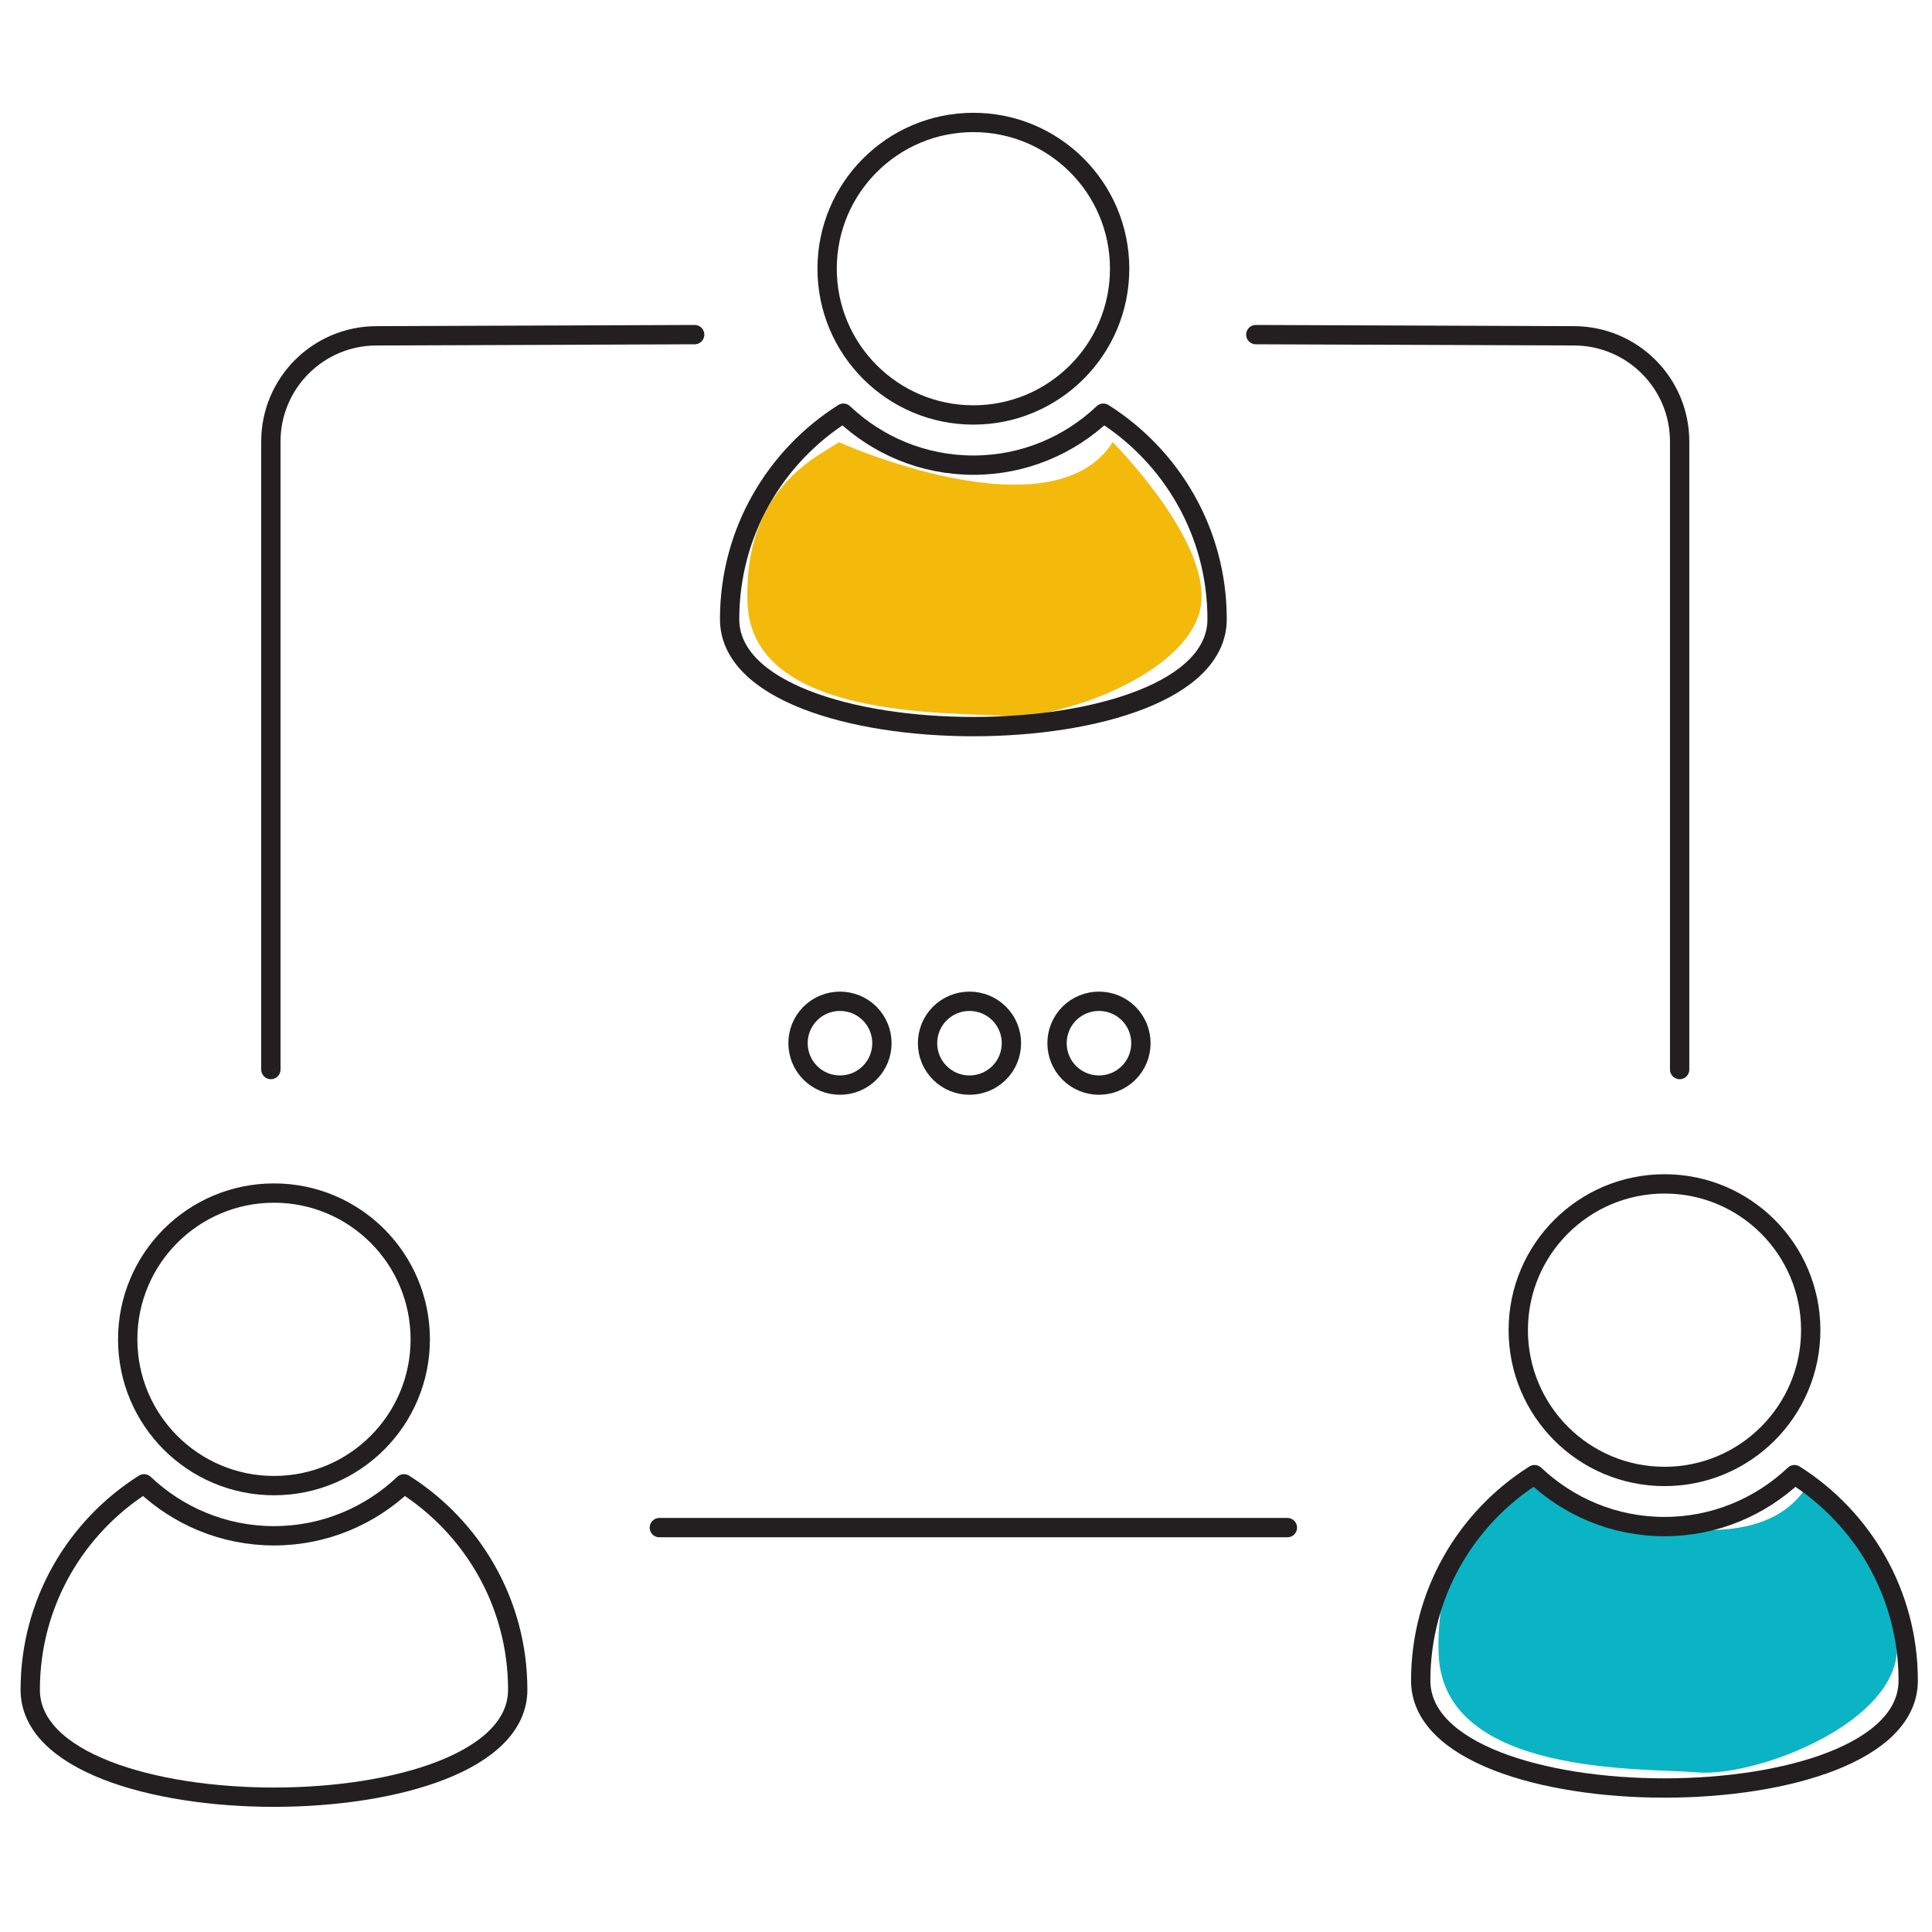
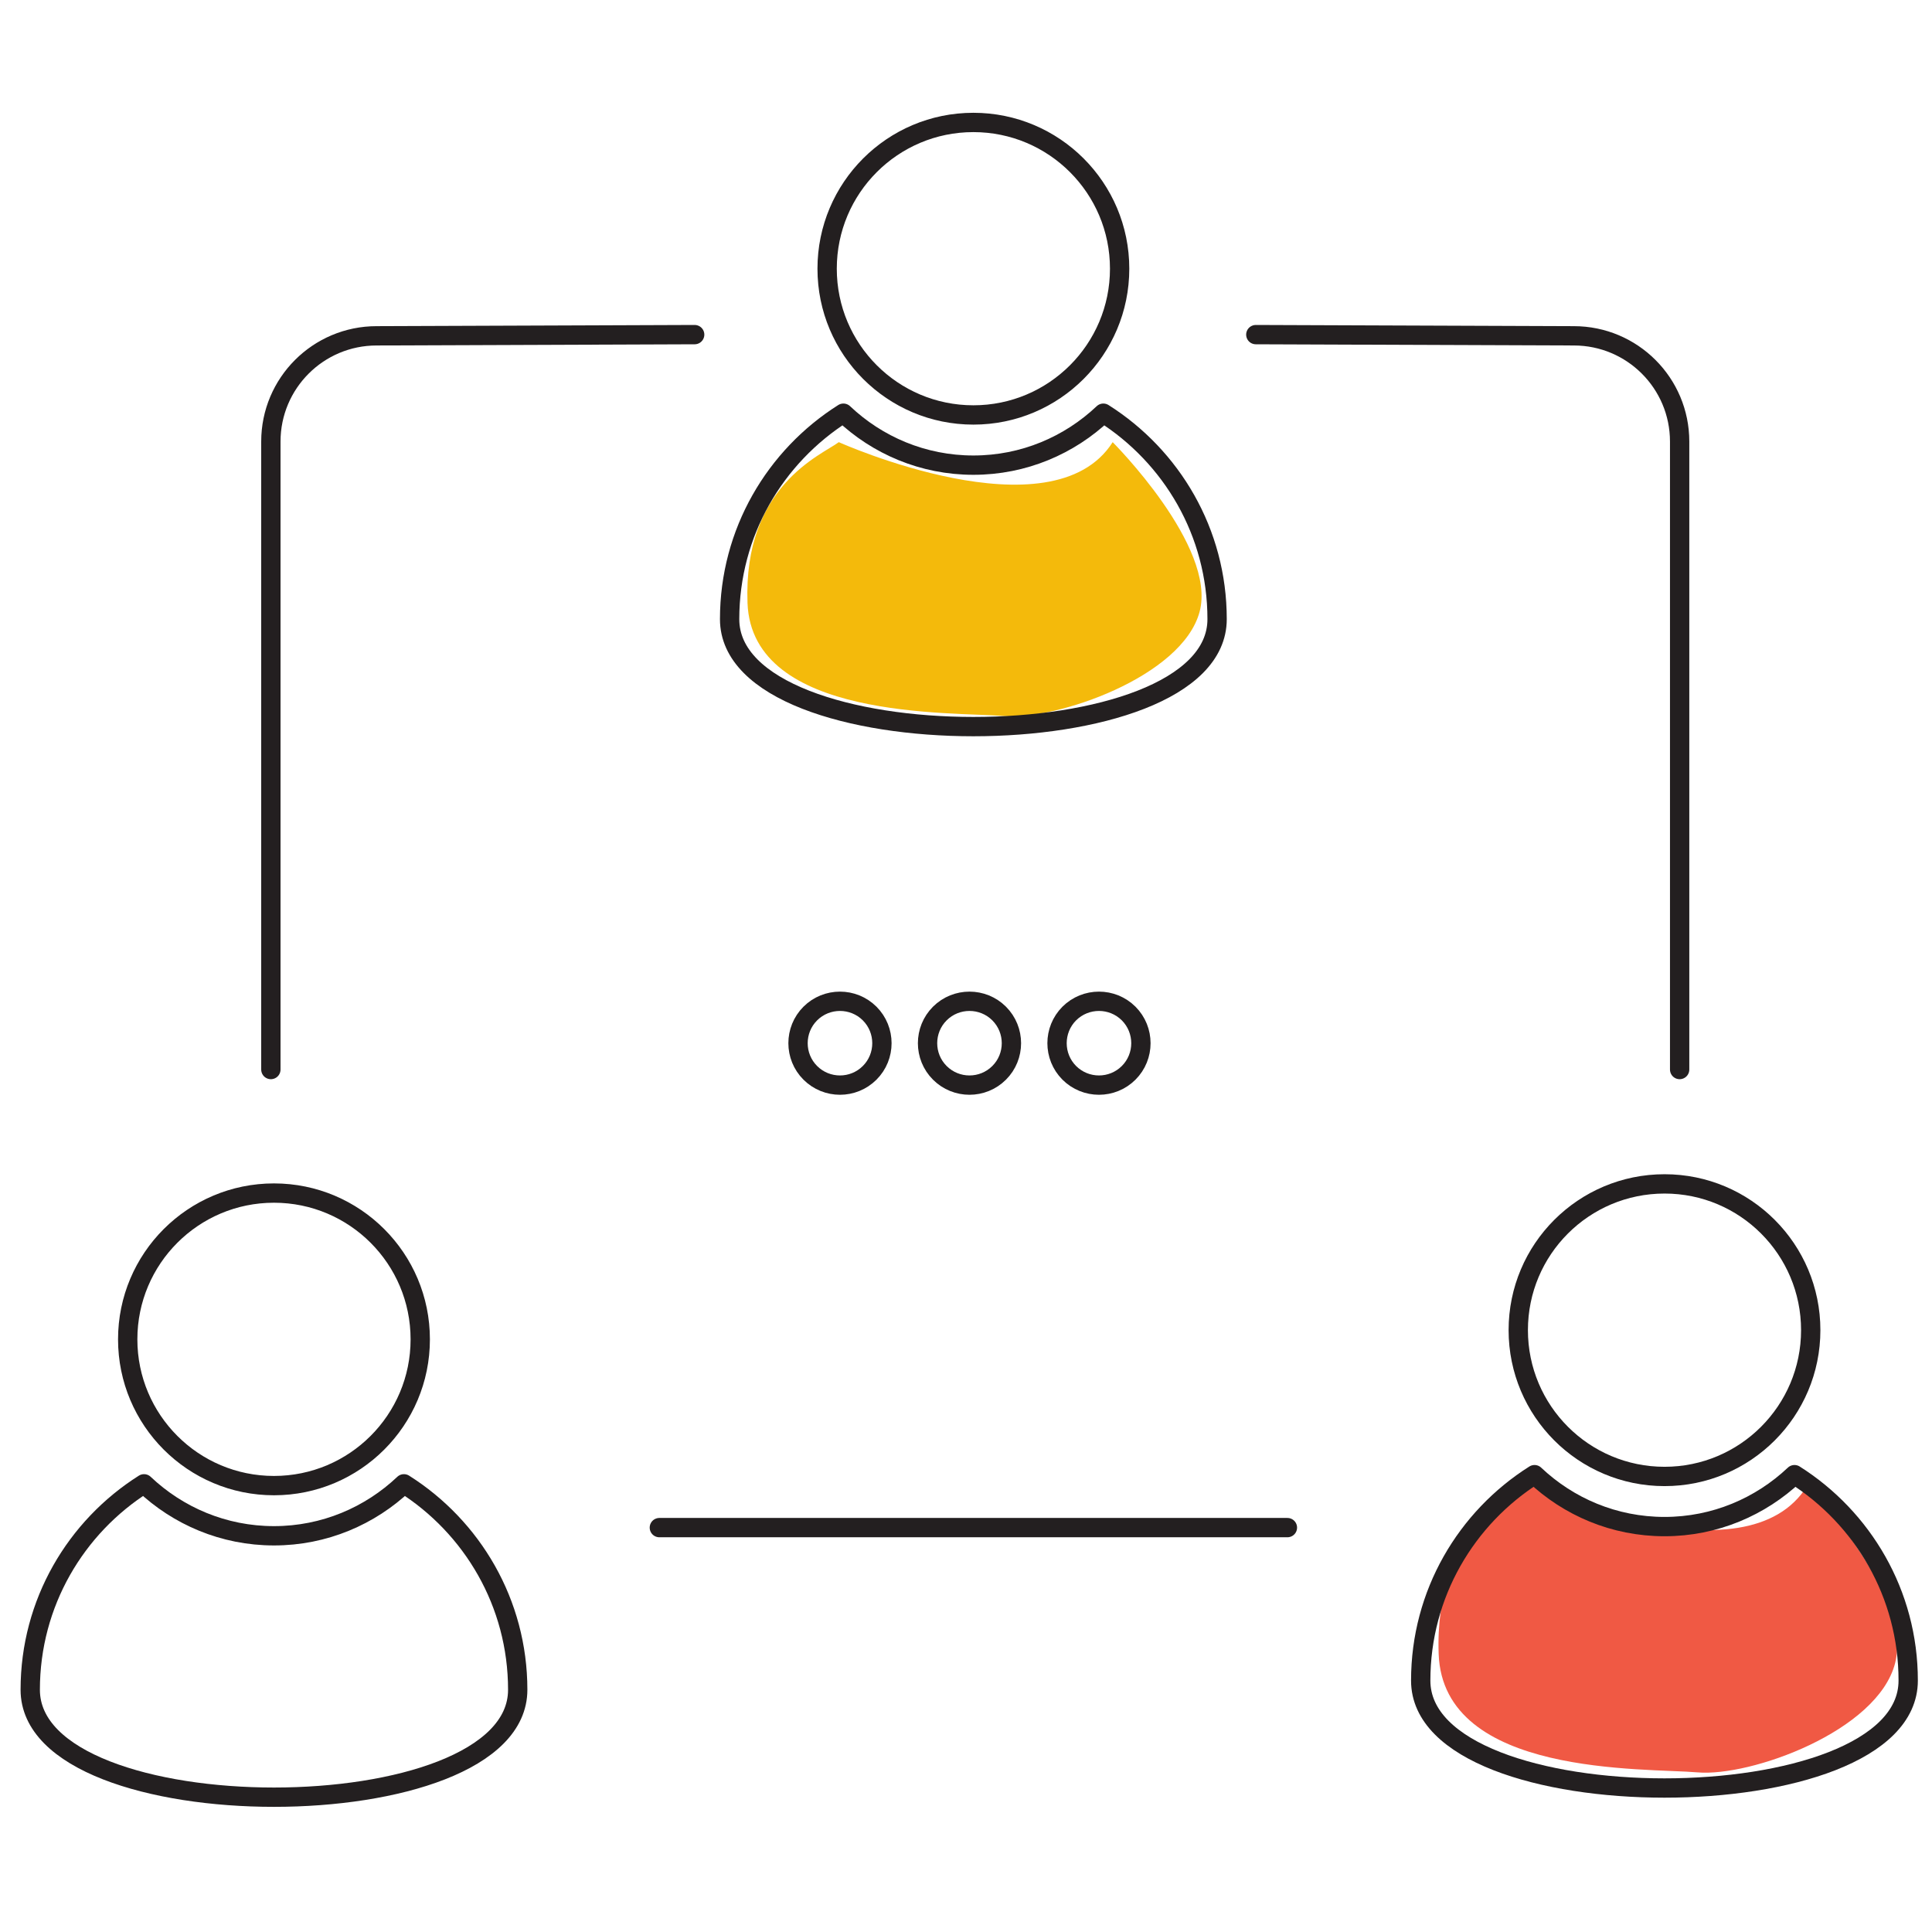
<svg xmlns="http://www.w3.org/2000/svg" version="1.1" id="Layer_1" x="0px" y="0px" width="100px" height="100px" viewBox="0 0 100 100" enable-background="new 0 0 100 100" xml:space="preserve">
  <path fill="#F4BA0B" d="M43.416,22.886c0,0,11.026,4.951,14.176,0c0,0,5.401,5.4,4.5,8.776c-0.9,3.375-7.425,5.625-10.125,5.4  c-2.7-0.226-13.051,0.225-13.276-5.851C38.466,25.135,42.516,23.561,43.416,22.886z" />
-   <path fill="#0AB4C5" d="M79.236,76.89c0,0,11.133,5.185,14.314,0c0,0,5.45,5.656,4.541,9.193c-0.908,3.534-7.495,5.891-10.223,5.655  c-2.726-0.237-13.175,0.235-13.403-6.129C74.239,79.245,78.328,77.596,79.236,76.89z" />
+   <path fill="#F05944" d="M79.236,76.89c0,0,11.133,5.185,14.314,0c0,0,5.45,5.656,4.541,9.193c-0.908,3.534-7.495,5.891-10.223,5.655  c-2.726-0.237-13.175,0.235-13.403-6.129C74.239,79.245,78.328,77.596,79.236,76.89z" />
  <g>
    <path fill="none" stroke="#000000" stroke-miterlimit="10" d="M84.298,42.623" />
    <circle fill="none" stroke="#231F20" stroke-linecap="round" stroke-linejoin="round" cx="50.382" cy="13.908" r="7.57" />
    <path fill="none" stroke="#231F20" stroke-linecap="round" stroke-linejoin="round" d="M57.109,21.387   c-1.757,1.663-4.119,2.689-6.726,2.689c-2.609,0-4.973-1.026-6.728-2.689c-3.536,2.236-5.89,6.167-5.89,10.66   c0,7.416,25.232,7.416,25.232,0C62.998,27.554,60.644,23.623,57.109,21.387z" />
    <g>
      <circle fill="none" stroke="#231F20" stroke-linecap="round" stroke-linejoin="round" cx="14.181" cy="69.324" r="7.571" />
      <path fill="none" stroke="#231F20" stroke-linecap="round" stroke-linejoin="round" d="M20.908,76.802    c-1.755,1.662-4.117,2.69-6.726,2.69c-2.609,0-4.973-1.028-6.727-2.69c-3.536,2.235-5.89,6.167-5.89,10.659    c0,7.415,25.232,7.415,25.232,0C26.797,82.969,24.443,79.037,20.908,76.802z" />
    </g>
    <g>
      <path fill="none" stroke="#231F20" stroke-linecap="round" stroke-linejoin="round" d="M93.723,68.848    c0,4.181-3.387,7.573-7.566,7.573c-4.186,0-7.572-3.393-7.572-7.573c0-4.183,3.387-7.57,7.572-7.57    C90.336,61.277,93.723,64.665,93.723,68.848z" />
      <path fill="none" stroke="#231F20" stroke-linecap="round" stroke-linejoin="round" d="M92.883,76.328    c-1.758,1.66-4.121,2.688-6.727,2.688c-2.611,0-4.974-1.027-6.729-2.688c-3.536,2.233-5.891,6.165-5.891,10.659    c0,7.414,25.232,7.414,25.232,0C98.77,82.493,96.414,78.562,92.883,76.328z" />
    </g>
    <line fill="none" stroke="#231F20" stroke-linecap="round" stroke-linejoin="round" x1="34.128" y1="79.069" x2="66.636" y2="79.069" />
    <g>
      <path fill="none" stroke="#231F20" stroke-linecap="round" stroke-linejoin="round" d="M35.956,17.32l-16.463,0.062    c-3.023,0-5.473,2.451-5.473,5.472v32.505" />
      <path fill="none" stroke="#231F20" stroke-linecap="round" stroke-linejoin="round" d="M65.001,17.32l16.462,0.062    c3.024,0,5.475,2.451,5.475,5.472v32.505" />
    </g>
    <path fill="none" stroke="#231F20" stroke-linecap="round" stroke-linejoin="round" d="M45.013,55.53   c-0.847,0.847-2.225,0.847-3.072,0c-0.847-0.846-0.847-2.223,0-3.07c0.847-0.845,2.225-0.845,3.072,0   C45.86,53.308,45.86,54.685,45.013,55.53z" />
    <path fill="none" stroke="#231F20" stroke-linecap="round" stroke-linejoin="round" d="M51.716,55.53   c-0.847,0.847-2.225,0.847-3.071,0c-0.847-0.846-0.847-2.223,0-3.07c0.846-0.845,2.225-0.845,3.071,0   C52.563,53.308,52.563,54.685,51.716,55.53z" />
    <path fill="none" stroke="#231F20" stroke-linecap="round" stroke-linejoin="round" d="M58.419,55.53   c-0.848,0.847-2.225,0.847-3.073,0c-0.845-0.846-0.845-2.223,0-3.07c0.849-0.845,2.226-0.845,3.073,0   C59.265,53.308,59.265,54.685,58.419,55.53z" />
  </g>
</svg>
